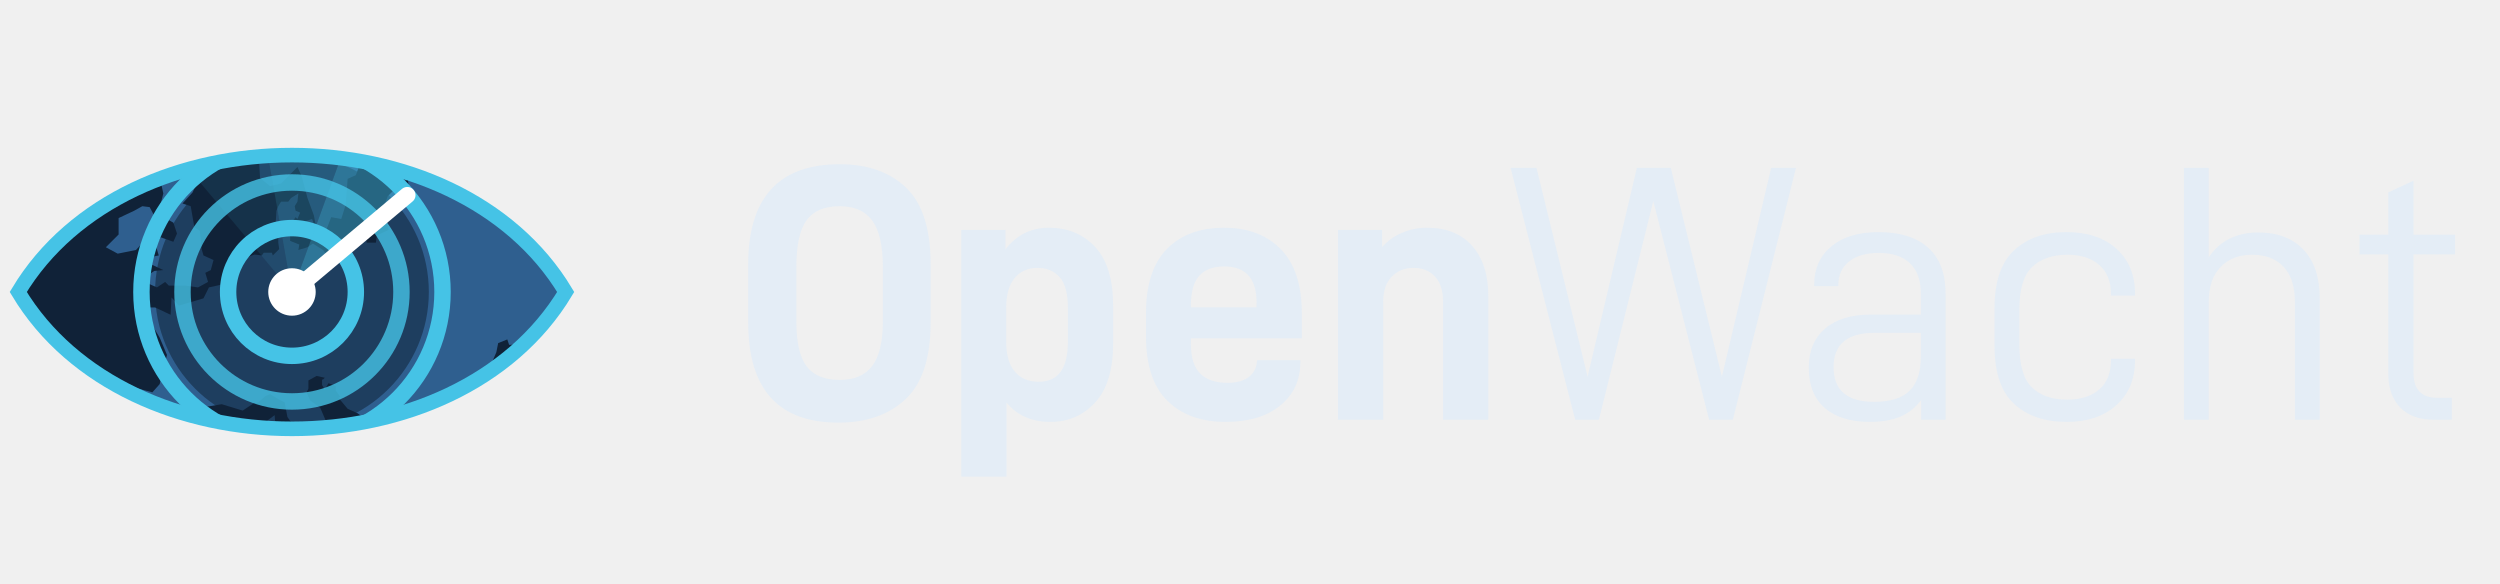
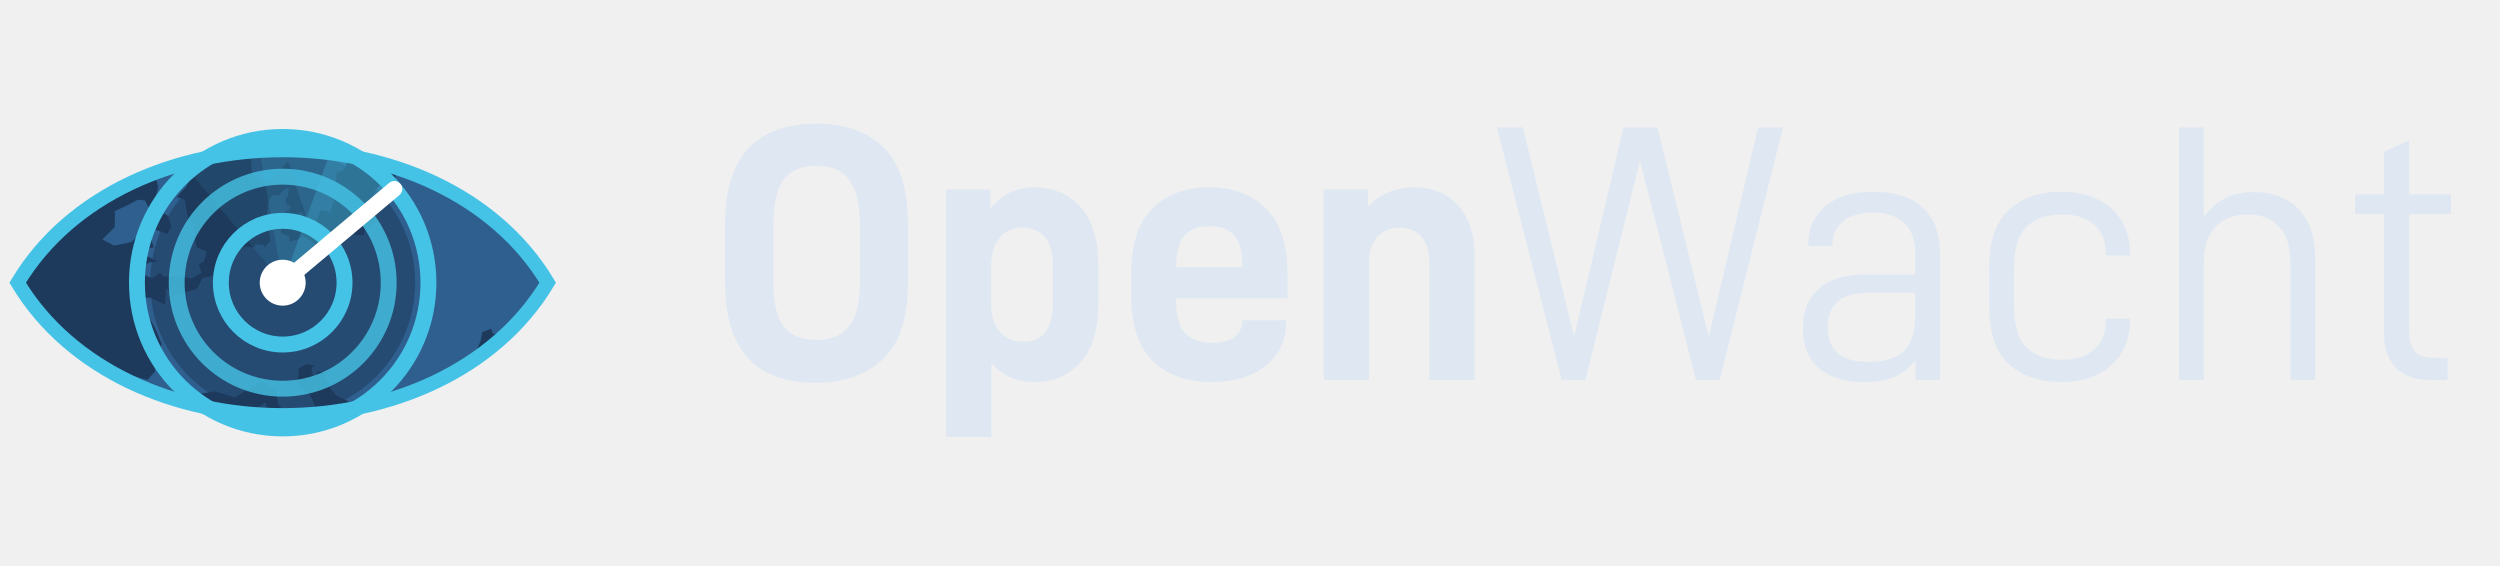
- <svg xmlns="http://www.w3.org/2000/svg" viewBox="0 0 274 64" role="img" aria-label="OpenWacht">
-   <g transform="translate(0 0)">
-     <defs>
-       <clipPath id="a">
-         <path d="M2 32 C14 12 50 12 62 32 C50 52 14 52 2 32 Z" />
-       </clipPath>
-     </defs>
-     <path d="M2 32 C14 12 50 12 62 32 C50 52 14 52 2 32 Z" fill="#102238" />
-     <g clip-path="url(#a)">
-       <g transform="translate(3.7 -2.2)">
-         <path fill="#2f5f8f" d="M59.6,56.3L58.9,57.2L59.1,57.5L59.1,57.6L57.9,58.6L57.2,58.5L56.8,58L57.4,57.7L57.5,57.7L57.6,57.3L58.5,57.1ZM45.2,59.1L46,59.5L47,59.3L48,59.3L48,59.6L48.7,59.3L48.6,59.8L46.7,60.2L46.7,59.9L45,59.8ZM34,55.8L33.5,57.1L33.7,57.6L33.5,58.4L32.4,57.8L31.8,57.6L29.9,56.8L30.1,55.9L31.7,56.1L33,55.9ZM26,50.7L26.7,51.9L26.4,54.1L25.8,53.9L25.3,54.4L24.8,54L24.9,52L24.7,51L25.3,51.1ZM26.5,49.1L26,50.4L25.5,50L25.3,48.9L25.6,48.3L26.4,47.7ZM11.2,29.6L9.2,30L7.9,29.3L9.3,27.9L9.3,26.1L11,25.3L11.9,24.8L12.7,24.9L13.4,26.2L12.5,27.2L12.4,28.3ZM30.8,27L30.2,28.3L29.2,27.4L29.1,26.7L30.5,26.2ZM17.5,20.3L16.1,21.8L17,21.8L18,22L17.4,23.3L16.3,24.5L17.2,24.8L17.6,27.1L18.2,27.5L18.4,29.5L18.6,30.2L19.7,30.7L19.4,31.8L18.8,32.1L19.1,33.1L18,33.7L16.6,33.5L14.8,33.5L14.4,33.1L13.5,33.7L12.6,33.3L11.7,33.7L11.3,33.2L13.2,31.9L14.2,31.8L12.7,31.1L12.6,30.4L13.7,30.2L13.4,29.2L13.9,28.2L15.3,28.7L15.7,27.8L15.3,26.6L14.2,26L14.1,25.5L14.6,24.9L14.5,24.4L13.8,25L14.2,23.4L14,22.5L14.8,20.9L15.8,19.8L16.4,20.1ZM13.6,5.2L13,6.1L13.2,7.5L11.8,8.3L9.5,8.4L8.8,8.4L8,7.7L6.6,6.3L7.5,6L6.7,4.5L7.9,4.9L8.1,4.4L7.2,3.4L8.1,2.7L9.1,3L9.4,4.5L10.8,4.2L11.3,5L12.7,4.7ZM2,59L2.2,59L3.3,58.6L4.6,57.2L5.2,56.3L6.2,56.6L6.9,57.5L8.1,57.7L9.4,58.3L10,58.5L11.5,57.9L13,57.9L13.9,57.4L15.3,57.1L17.5,57.1L19.7,57.3L20.4,57.6L21.7,57.1L23.1,57.2L23.6,57.6L24.6,57.6L26,57L27,57.3L26.9,58.1L28,57.6L28.1,57.9L27.4,58.7L27.4,59.4L27.8,59.9L27.6,61.3L26.7,62L2,62ZM61.2,62L61.2,61.9L61.2,60.7L61.3,60.2L61.3,60.2L61.5,58.7L61.9,57.4L61.9,57.4L61.5,56.2L61.6,55.4L61,54.8L61.3,54.1L60.5,54.5L59.4,54.4L58.7,55.6L56.8,56.3L55.5,55.7L54.1,55.9L53.9,56.7L53.1,57L51.6,56.4L50.2,56.7L49.2,55.3L48.1,54.5L48.5,53.1L47.6,52.5L48.8,50.7L50.7,50.3L50.9,48.9L53.3,48.6L54.5,47.2L55.8,46.4L57.8,45.8L60.2,46.3L62,46.4L62,62ZM62,41.5L60.8,41L59.3,40.8L58.1,40.2L58.8,39.7L59.3,38L58.5,37.6L59.8,36.4L59.7,36.1L58.8,36.7L58,37.1L57.4,37.8L56.5,38.2L55.7,39.1L56,40.1L56.7,40.3L57.8,39.9L57.7,40.5L56.6,41.2L55.3,42.5L54.6,42.4L54.6,41.5L53.3,41.4L53.4,41L54.4,40.2L53.9,39.9L52.1,40L51.9,39.4L50.9,39.8L50.7,40.8L50.1,42.2L50.2,42.6L49.7,43.1L49.3,43L49.4,45L48.9,45.8L48.6,47.1L49.2,47.9L49.5,48.5L50.6,48.9L50.5,49.3L49,49.7L48.6,50.3L47.7,51.3L47.2,50.6L47.1,50.3L46.4,50.4L45.7,50.3L44.2,50.9L45.2,51.7L44.6,52.1L43.9,52.2L43.1,51.4L42.9,51.8L43.3,52.8L44.1,53.5L43.6,53.9L44.4,54.5L45.1,54.9L45.2,55.9L44,55.6L44.5,56.4L43.6,56.6L44.3,58L43.4,58.1L42.2,57.5L41.6,56.3L41.3,55.2L40.7,54.5L40,53.6L39.9,53.2L39.7,53.1L39.6,52.7L38.9,52.2L38.7,51.4L38.7,50.3L38.9,49.8L38.7,49.5L38.4,49.4L38,48.9L37.5,48.6L36.3,48.1L35.5,47.5L34.4,47L33.4,45.8L33.6,45.7L33.1,45L33.1,44.5L32.3,44.2L31.9,44.9L31.6,44.4L31.6,43.8L31.7,43.8L31.9,43.6L31,43.4L30.1,43.9L30.1,44.8L29.9,45.2L30.3,46.1L31.4,46.9L32,48.3L33.4,49.6L34.4,49.6L34.7,49.9L34.4,50.3L35.5,50.8L36.4,51.3L37.6,52.1L37.7,52.4L37.5,53L36.8,52.3L35.6,52.1L35.1,53.1L36.1,53.7L36,54.6L35.4,54.7L34.8,56.1L34.2,56.3L34.2,55.8L34.5,54.9L34.7,54.5L34.2,53.6L33.8,52.8L33.3,52.6L32.9,51.9L32.1,51.6L31.5,50.9L30.6,50.8L29.6,50L28.5,48.9L27.8,47.9L27.5,46.3L26.9,46L25.9,45.4L25.4,45.6L24.6,46.3L24.1,46.4L22.9,47.2L20.6,46.5L18.8,46.8L18.5,47.8L18.5,48.8L17.2,49.7L15.5,49.7L15.3,50.3L14.4,51L13.7,52.3L14,53.3L13.2,53.9L12.7,54.9L11.7,55L10.5,56.1L8.9,55.7L7.6,55.4L6.7,55.8L6,56.2L5.4,55.9L5.1,55.3L4.9,54.2L3.8,53.6L3.2,53.9L2.6,53.5L2,53.5L2,53.2L2,53.2L2.4,52.3L2.6,51.3L2,50.9L2,50.7L2,50L2,50L2.3,49.2L3,48.8L3.2,48.2L3.8,47.3L3.9,46.6L3.9,46L4,45.4L4.3,44.3L4.1,43.4L6,42.8L7.4,43.5L8.9,43.9L10.1,44.5L11.1,44.7L13,45.2L13.8,44.3L14.6,41.1L13.8,39.2L13.2,38.2L11.7,37.1L11.9,35.9L13.3,35.9L15,36.7L15.1,34.8L15.9,35.7L18.6,34.9L19.2,33.7L20.1,33.5L21,33.3L21.6,32.9L22.8,30.6L24.2,30.1L25,30.2L25.2,29.9L26.1,29.9L26.2,30.2L26.9,29.5L26.8,28.8L26.8,27.9L26.5,26.9L26.6,25.3L26.8,24.8L27.1,24.3L27.9,24.3L28.2,23.9L29,23.4L28.9,24.3L28.6,24.8L28.7,25.3L29.2,25.5L28.9,26.2L28.7,26L27.9,27.1L28.1,27.9L28.1,28.6L29.1,29L29,29.6L30,29.3L30.6,28.9L31.7,29.6L32.1,30.1L32.8,29.6L34.3,28.8L35.5,28.2L36.4,28.4L36.5,28.8L37.5,28.8L37.6,28L38.9,27.4L38.5,26L38.4,24.8L38.8,23.7L39.5,23L40.4,24.2L41.1,24L41.1,22.7L41,21.8L40.8,22L40.1,21.5L39.9,20.6L40.9,20L41.9,19.6L42.9,19.7L43.7,19.5L44.4,18.4L43.4,17.8L42,18.2L40.7,19L39.4,19.5L38.8,18.7L37.9,18.2L37.9,16.6L37.4,15.2L37.7,14.2L38.2,13.1L39.6,11.1L40,10.7L39.8,10L38.7,9.4L37.6,10L37.1,11.2L37.3,12.2L36.3,13.6L34.9,15.1L34.5,17.5L35.1,18.6L36,19.5L35.3,21.4L34.4,21.8L34.2,24.6L33.7,26.2L32.6,26L32.1,27.3L31,27.4L30.7,25.8L30,23.9L29.4,21.6L28.9,20.5L27.1,22.3L25.9,22.6L24.8,21.7L24.7,19.9L25,16L25.8,15.1L27.9,13.9L29.5,12.3L30.9,10L32.5,6.9L33.5,5.6L35,3.5L36.2,2.6L37.1,2.6L37.4,2L41.1,2L41.1,2L41.9,2.8L42.3,2.1L43.5,2.7L45.2,2.6L48.1,3.5L48.8,4.1L49.3,5.1L49,6.2L48.2,7L44.9,6.7L44.5,7.1L45.9,7.9L46.8,10.2L47.9,10.4L48.5,10.6L48.4,9.8L47.7,9.3L47.9,8.6L49.9,8.9L50.3,8.3L49.4,7.4L50.1,5.3L50.7,5.1L51.6,5.4L51.4,4.2L50.4,3.6L50.3,2.5L49.6,2L51.7,2L51.7,2L51.9,2.2L51.3,2.7L51.8,3.6L52.5,3.8L53.2,3L52.8,2L52.8,2L62,2Z" />
-       </g>
-       <circle cx="32" cy="32" r="15" fill="#102238" opacity=".55" />
-       <circle cx="32" cy="32" r="7" fill="none" stroke="#45c3e6" stroke-width="1.8" />
-       <circle cx="32" cy="32" r="12" fill="none" stroke="#45c3e6" stroke-width="1.8" opacity=".8" />
-       <circle cx="32" cy="32" r="16.5" fill="none" stroke="#45c3e6" stroke-width="1.8" />
-       <path d="M32 32 L44.64 21.39 A16.5 16.5 0 0 0 37.64 16.50 Z" fill="#45c3e6" opacity="0.42" />
-       <path d="M32 32 L37.64 16.50 A16.5 16.5 0 0 0 29.13 15.75 Z" fill="#45c3e6" opacity="0.22" />
-       <path d="M32 32 L29.13 15.75 A16.5 16.5 0 0 0 21.39 19.36 Z" fill="#45c3e6" opacity="0.1" />
-       <path d="M32 32 L44.64 21.39" stroke="#ffffff" stroke-width="1.8" stroke-linecap="round" />
-       <circle cx="32" cy="32" r="2.6" fill="#ffffff" />
+ <svg xmlns="http://www.w3.org/2000/svg" viewBox="0 0 283 64" width="1132" height="256" role="img" aria-label="OpenWacht">
+   <path d="M2 32 C14 12 50 12 62 32 C50 52 14 52 2 32 Z" fill="#1d3a5c" />
+   <clipPath id="ow5">
+     <path d="M2 32 C14 12 50 12 62 32 C50 52 14 52 2 32 Z" />
+   </clipPath>
+   <g clip-path="url(#ow5)">
+     <g transform="translate(3.7 -2.2)">
+       <path fill="#2f5f8f" d="M59.6,56.3L58.9,57.2L59.1,57.5L59.1,57.6L57.9,58.6L57.2,58.5L56.8,58L57.4,57.7L57.5,57.7L57.6,57.3L58.5,57.1ZM45.2,59.1L46,59.5L47,59.3L48,59.3L48,59.6L48.7,59.3L48.6,59.8L46.7,60.2L46.7,59.9L45,59.8ZM34,55.8L33.5,57.1L33.7,57.6L33.5,58.4L32.4,57.8L31.8,57.6L29.9,56.8L30.1,55.9L31.7,56.1L33,55.9ZM26,50.7L26.7,51.9L26.4,54.1L25.8,53.9L25.3,54.4L24.8,54L24.9,52L24.7,51L25.3,51.1ZM26.5,49.1L26,50.4L25.5,50L25.3,48.9L25.6,48.3L26.4,47.7ZM11.2,29.6L9.2,30L7.9,29.3L9.3,27.9L9.3,26.1L11,25.3L11.9,24.8L12.7,24.9L13.4,26.2L12.5,27.2L12.4,28.3ZM30.8,27L30.2,28.3L29.2,27.4L29.1,26.7L30.5,26.2ZM17.5,20.3L16.1,21.8L17,21.8L18,22L17.4,23.3L16.3,24.5L17.2,24.8L17.6,27.1L18.2,27.5L18.4,29.5L18.6,30.2L19.7,30.7L19.4,31.8L18.8,32.1L19.1,33.1L18,33.7L16.6,33.5L14.8,33.5L14.4,33.1L13.5,33.7L12.6,33.3L11.7,33.7L11.3,33.2L13.2,31.9L14.2,31.8L12.7,31.1L12.6,30.4L13.7,30.2L13.4,29.2L13.9,28.2L15.3,28.7L15.7,27.8L15.3,26.6L14.2,26L14.1,25.5L14.6,24.9L14.5,24.4L13.8,25L14.2,23.4L14,22.5L14.8,20.9L15.8,19.8L16.4,20.1ZM13.6,5.2L13,6.1L13.2,7.5L11.8,8.3L9.5,8.4L8.8,8.4L8,7.7L6.6,6.3L7.5,6L6.7,4.5L7.9,4.9L8.1,4.4L7.2,3.4L8.1,2.7L9.1,3L9.4,4.5L10.8,4.2L11.3,5L12.7,4.7ZM2,59L2.2,59L3.3,58.6L4.6,57.2L5.2,56.3L6.2,56.6L6.9,57.5L8.1,57.7L9.4,58.3L10,58.5L11.5,57.9L13,57.9L13.9,57.4L15.3,57.1L17.5,57.1L19.7,57.3L20.4,57.6L21.7,57.1L23.1,57.2L23.6,57.6L24.6,57.6L26,57L27,57.3L26.9,58.1L28,57.6L28.1,57.9L27.4,58.7L27.4,59.4L27.8,59.9L27.6,61.3L26.7,62L2,62ZM61.2,62L61.2,61.9L61.2,60.7L61.3,60.2L61.3,60.2L61.5,58.7L61.9,57.4L61.9,57.4L61.5,56.2L61.6,55.4L61,54.8L61.3,54.1L60.5,54.5L59.4,54.4L58.7,55.6L56.8,56.3L55.5,55.7L54.1,55.9L53.9,56.7L53.1,57L51.6,56.4L50.2,56.7L49.2,55.3L48.1,54.5L48.5,53.1L47.6,52.5L48.8,50.7L50.7,50.3L50.9,48.9L53.3,48.6L54.5,47.2L55.8,46.4L57.8,45.8L60.2,46.3L62,46.4L62,62ZM62,41.5L60.8,41L59.3,40.8L58.1,40.2L58.8,39.7L59.3,38L58.5,37.6L59.8,36.4L59.7,36.1L58.8,36.7L58,37.1L57.4,37.8L56.5,38.2L55.7,39.1L56,40.1L56.7,40.3L57.8,39.9L57.7,40.5L56.6,41.2L55.3,42.5L54.6,42.4L54.6,41.5L53.3,41.4L53.4,41L54.4,40.2L53.9,39.9L52.1,40L51.9,39.4L50.9,39.8L50.7,40.8L50.1,42.2L50.2,42.6L49.7,43.1L49.3,43L49.4,45L48.9,45.8L48.6,47.1L49.2,47.9L49.5,48.5L50.6,48.9L50.5,49.3L49,49.7L48.6,50.3L47.7,51.3L47.2,50.6L47.1,50.3L46.4,50.4L45.7,50.3L44.2,50.9L45.2,51.7L44.6,52.1L43.9,52.2L43.1,51.4L42.9,51.8L43.3,52.8L44.1,53.5L43.6,53.9L44.4,54.5L45.1,54.9L45.2,55.9L44,55.6L44.5,56.4L43.6,56.6L44.3,58L43.4,58.1L42.2,57.5L41.6,56.3L41.3,55.2L40.7,54.5L40,53.6L39.9,53.2L39.7,53.1L39.6,52.7L38.9,52.2L38.7,51.4L38.7,50.3L38.9,49.8L38.7,49.5L38.4,49.4L38,48.9L37.5,48.6L36.3,48.1L35.5,47.5L34.4,47L33.4,45.8L33.6,45.7L33.1,45L33.1,44.5L32.3,44.2L31.9,44.9L31.6,44.4L31.6,43.8L31.7,43.8L31.9,43.6L31,43.4L30.1,43.9L30.1,44.8L29.9,45.2L30.3,46.1L31.4,46.9L32,48.3L33.4,49.6L34.4,49.6L34.7,49.9L34.4,50.3L35.5,50.8L36.4,51.3L37.6,52.1L37.7,52.4L37.5,53L36.8,52.3L35.6,52.1L35.1,53.1L36.1,53.7L36,54.6L35.4,54.7L34.8,56.1L34.2,56.3L34.2,55.8L34.5,54.9L34.7,54.5L34.2,53.6L33.8,52.8L33.3,52.6L32.9,51.9L32.1,51.6L31.5,50.9L30.6,50.8L29.6,50L28.5,48.9L27.8,47.9L27.5,46.3L26.9,46L25.9,45.4L25.4,45.6L24.6,46.3L24.1,46.4L22.9,47.2L20.6,46.5L18.8,46.8L18.5,47.8L18.5,48.8L17.2,49.7L15.5,49.7L15.3,50.3L14.4,51L13.7,52.3L14,53.3L13.2,53.9L12.7,54.9L11.7,55L10.5,56.1L8.9,55.7L7.6,55.4L6.7,55.8L6,56.2L5.4,55.9L5.1,55.3L4.9,54.2L3.8,53.6L3.2,53.9L2.6,53.5L2,53.5L2,53.2L2,53.2L2.4,52.3L2.6,51.3L2,50.9L2,50.7L2,50L2,50L2.3,49.2L3,48.8L3.2,48.2L3.8,47.3L3.9,46.6L3.9,46L4,45.4L4.3,44.3L4.1,43.4L6,42.8L7.4,43.5L8.9,43.9L10.1,44.5L11.1,44.7L13,45.2L13.8,44.3L14.6,41.1L13.8,39.2L13.2,38.2L11.7,37.1L11.9,35.9L13.3,35.9L15,36.7L15.1,34.8L15.9,35.7L18.6,34.9L19.2,33.7L20.1,33.5L21,33.3L21.6,32.9L22.8,30.6L24.2,30.1L25,30.2L25.2,29.9L26.1,29.9L26.2,30.2L26.9,29.5L26.8,28.8L26.8,27.9L26.5,26.9L26.6,25.3L26.8,24.8L27.1,24.3L27.9,24.3L28.2,23.9L29,23.4L28.9,24.3L28.6,24.8L28.7,25.3L29.2,25.5L28.9,26.2L28.7,26L27.9,27.1L28.1,27.9L28.1,28.6L29.1,29L29,29.6L30,29.3L30.6,28.9L31.7,29.6L32.1,30.1L32.8,29.6L34.3,28.8L35.5,28.2L36.4,28.4L36.5,28.8L37.5,28.8L37.6,28L38.9,27.4L38.5,26L38.4,24.8L38.8,23.7L39.5,23L40.4,24.2L41.1,24L41.1,22.7L41,21.8L40.8,22L40.1,21.5L39.9,20.6L40.9,20L41.9,19.6L42.9,19.7L43.7,19.5L44.4,18.4L43.4,17.8L42,18.2L40.7,19L39.4,19.5L38.8,18.7L37.9,18.2L37.9,16.6L37.4,15.2L37.7,14.2L38.2,13.1L39.6,11.1L40,10.7L39.8,10L38.7,9.4L37.6,10L37.1,11.2L37.3,12.2L36.3,13.6L34.9,15.1L34.5,17.5L35.1,18.6L36,19.5L35.3,21.4L34.4,21.8L34.2,24.6L33.7,26.2L32.6,26L32.1,27.3L31,27.4L30.7,25.8L30,23.9L29.4,21.6L28.9,20.5L27.1,22.3L25.9,22.6L24.8,21.7L24.7,19.9L25,16L25.8,15.1L27.9,13.9L29.5,12.3L30.9,10L32.5,6.9L33.5,5.6L35,3.5L36.2,2.6L37.1,2.6L37.4,2L41.1,2L41.1,2L41.9,2.8L42.3,2.1L43.5,2.7L45.2,2.6L48.1,3.5L48.8,4.1L49.3,5.1L49,6.2L48.2,7L44.9,6.7L44.5,7.1L45.9,7.9L46.8,10.2L47.9,10.4L48.5,10.6L48.4,9.8L47.7,9.3L47.9,8.6L49.9,8.9L50.3,8.3L49.4,7.4L50.1,5.3L50.7,5.1L51.6,5.4L51.4,4.2L50.4,3.6L50.3,2.5L49.6,2L51.7,2L51.7,2L51.9,2.2L51.3,2.7L51.8,3.6L52.5,3.8L53.2,3L52.8,2L52.8,2L62,2Z" />
    </g>
-     <path d="M2 32 C14 12 50 12 62 32 C50 52 14 52 2 32 Z" fill="none" stroke="#45c3e6" stroke-width="1.6" />
+     <circle cx="32" cy="32" r="15" fill="#1d3a5c" opacity=".55" />
  </g>
-   <path fill="#e4edf6" d="M82.0 35.32V29.0Q82.0 18.0 92.04 18.0Q96.64 18.0 99.32 20.58Q102.0 23.16 102.0 29.0V35.32Q102.0 41.16 99.26 43.74Q96.52 46.32 91.88 46.32Q82.0 46.32 82.0 35.32ZM96.76 35.24V29.28Q96.76 25.76 95.6 24.18Q94.44 22.6 92.04 22.6Q89.52 22.6 88.4 24.14Q87.28 25.68 87.28 29.28V35.24Q87.28 38.64 88.4 40.14Q89.52 41.64 92.04 41.64Q94.44 41.64 95.6 40.1Q96.76 38.56 96.76 35.24ZM105.36 25.2H110.2V27.32Q112.04 24.96 114.96 24.96Q118.08 24.96 120.04 27.08Q122.0 29.2 122.0 33.52V37.64Q122.0 41.96 120.04 44.1Q118.08 46.24 115.12 46.24Q112.04 46.24 110.32 44.12V52.24H105.36ZM117.04 37.48V33.72Q117.04 31.4 116.14 30.38Q115.24 29.36 113.72 29.36Q112.12 29.36 111.2 30.48Q110.28 31.6 110.28 33.72V37.48Q110.28 39.6 111.22 40.72Q112.16 41.84 113.84 41.84Q117.04 41.84 117.04 37.48ZM130.52 37.08V37.64Q130.52 39.96 131.56 40.96Q132.6 41.96 134.52 41.96Q136.0 41.96 136.84 41.34Q137.68 40.72 137.76 39.6L137.8 39.48H142.52V39.68Q142.52 42.64 140.32 44.44Q138.12 46.24 134.32 46.24Q130.32 46.24 127.96 43.94Q125.6 41.64 125.6 36.84V34.32Q125.6 29.64 127.88 27.3Q130.16 24.96 134.16 24.96Q138.08 24.96 140.38 27.32Q142.68 29.68 142.68 34.32V37.08ZM130.52 33.56V33.68H137.72V33.16Q137.72 29.2 134.16 29.2Q132.4 29.2 131.46 30.2Q130.52 31.2 130.52 33.56ZM146.64 25.2H151.48V27.08Q152.4 26.04 153.7 25.5Q155 24.96 156.4 24.96Q159.6 24.96 161.36 26.96Q163.12 28.96 163.12 32.44V46.0H158.16V33.04Q158.16 31.28 157.28 30.32Q156.4 29.36 154.92 29.36Q153.48 29.36 152.54 30.32Q151.6 31.28 151.6 33.04V46.0H146.64Z" />
-   <path fill="#e4edf6" d="M196.84 18.4 189.92 46.0H187.32L181.2 22.04L175.24 46.0H172.64L165.56 18.4H168.4L174 41.28L179.4 18.4H183.12L188.72 41.28L194.12 18.4ZM213.24 32.2V46.0H210.56V43.84Q209.64 45.08 208.28 45.66Q206.92 46.24 204.96 46.24Q201.76 46.24 200 44.72Q198.24 43.2 198.24 40.28Q198.24 37.56 200.02 36.02Q201.8 34.48 205.04 34.48H210.52V32.16Q210.52 29.96 209.32 28.84Q208.12 27.72 205.92 27.72Q203.84 27.72 202.66 28.66Q201.48 29.6 201.48 31.24V31.36H198.84V31.16Q198.84 28.56 200.72 27.0Q202.6 25.44 205.88 25.44Q209.44 25.44 211.34 27.16Q213.24 28.88 213.24 32.2ZM210.52 39.12V36.48H205.44Q200.96 36.48 200.96 40.24Q200.96 44.04 205.4 44.04Q208.08 44.04 209.3 42.82Q210.52 41.6 210.52 39.12ZM218.6 37.92V33.76Q218.6 29.44 220.74 27.44Q222.88 25.44 226.48 25.44Q229.96 25.44 231.98 27.28Q234 29.12 234 32.2V32.4H231.36V32.2Q231.36 30.16 230.08 29.04Q228.8 27.92 226.6 27.92Q224.12 27.92 222.72 29.26Q221.32 30.6 221.32 33.92V37.76Q221.32 41.12 222.7 42.46Q224.08 43.8 226.56 43.8Q228.8 43.8 230.08 42.68Q231.36 41.56 231.36 39.52V39.32H234V39.48Q234 42.56 231.96 44.4Q229.92 46.24 226.52 46.24Q222.88 46.24 220.74 44.26Q218.6 42.28 218.6 37.92ZM239.36 18.4H242.08V28.2Q243.92 25.48 247.52 25.48Q250.68 25.48 252.46 27.36Q254.24 29.24 254.24 32.68V46.0H251.52V33.08Q251.52 30.56 250.28 29.24Q249.04 27.92 246.84 27.92Q244.68 27.92 243.38 29.26Q242.08 30.6 242.08 33.08V46.0H239.36ZM264.52 27.88V40.84Q264.52 43.6 267.12 43.6H268.72V46.0H266.68Q264.36 46.0 263.06 44.66Q261.76 43.32 261.76 40.96V27.88H258.6V25.72H261.76V21.08L264.52 19.8V25.72H269.08V27.88Z" />
+   <circle cx="32" cy="32" r="7" fill="none" stroke="#45c3e6" stroke-width="1.8" />
+   <circle cx="32" cy="32" r="12" fill="none" stroke="#45c3e6" stroke-width="1.8" opacity=".8" />
+   <circle cx="32" cy="32" r="16.5" fill="none" stroke="#45c3e6" stroke-width="1.8" />
+   <path d="M32 32 L44.64 21.39 A16.5 16.5 0 0 0 37.64 16.50 Z" fill="#45c3e6" opacity="0.42" />
+   <path d="M32 32 L37.64 16.50 A16.5 16.5 0 0 0 29.13 15.75 Z" fill="#45c3e6" opacity="0.22" />
+   <path d="M32 32 L29.13 15.75 A16.5 16.5 0 0 0 21.39 19.36 Z" fill="#45c3e6" opacity="0.1" />
+   <path d="M32 32 L44.64 21.39" stroke="#ffffff" stroke-width="1.8" stroke-linecap="round" />
+   <circle cx="32" cy="32" r="2.6" fill="#ffffff" />
+   <path d="M2 32 C14 12 50 12 62 32 C50 52 14 52 2 32 Z" fill="none" stroke="#45c3e6" stroke-width="1.6" />
+   <path d="M82.071 31.939V25.393Q82.071 14 92.47 14Q97.234 14 100.01 16.672Q102.786 19.344 102.786 25.393V31.939Q102.786 37.987 99.948 40.659Q97.11 43.331 92.304 43.331Q82.071 43.331 82.071 31.939ZM97.359 31.856V25.683Q97.359 22.037 96.157 20.401Q94.956 18.764 92.47 18.764Q89.86 18.764 88.7 20.359Q87.54 21.954 87.54 25.683V31.856Q87.54 35.377 88.7 36.931Q89.86 38.484 92.47 38.484Q94.956 38.484 96.157 36.889Q97.359 35.294 97.359 31.856Z M107.094 21.457H112.107V23.653Q114.013 21.209 117.037 21.209Q120.269 21.209 122.299 23.404Q124.329 25.6 124.329 30.074V34.341Q124.329 38.816 122.299 41.032Q120.269 43.249 117.203 43.249Q114.013 43.249 112.231 41.053V49.463H107.094ZM119.191 34.176V30.281Q119.191 27.879 118.259 26.822Q117.327 25.766 115.753 25.766Q114.096 25.766 113.143 26.926Q112.19 28.086 112.19 30.281V34.176Q112.19 36.371 113.164 37.531Q114.137 38.691 115.877 38.691Q119.191 38.691 119.191 34.176Z M133.153 33.761V34.341Q133.153 36.744 134.23 37.78Q135.307 38.816 137.296 38.816Q138.829 38.816 139.699 38.174Q140.569 37.531 140.651 36.371L140.693 36.247H145.581V36.454Q145.581 39.52 143.303 41.384Q141.024 43.249 137.089 43.249Q132.946 43.249 130.501 40.866Q128.057 38.484 128.057 33.513V30.903Q128.057 26.056 130.419 23.632Q132.78 21.209 136.923 21.209Q140.983 21.209 143.365 23.653Q145.747 26.097 145.747 30.903V33.761ZM133.153 30.116V30.24H140.61V29.701Q140.61 25.6 136.923 25.6Q135.1 25.6 134.126 26.636Q133.153 27.671 133.153 30.116Z M149.849 21.457H154.861V23.404Q155.814 22.327 157.161 21.768Q158.507 21.209 159.957 21.209Q163.271 21.209 165.094 23.28Q166.917 25.351 166.917 28.956V43.0H161.78V29.577Q161.78 27.754 160.869 26.76Q159.957 25.766 158.424 25.766Q156.933 25.766 155.959 26.76Q154.986 27.754 154.986 29.577V43.0H149.849Z" fill="#dfe8f2" />
+   <path d="M201.841 14.414 194.674 43.0H191.981L185.643 18.184L179.47 43.0H176.777L169.444 14.414H172.386L178.186 38.111L183.779 14.414H187.631L193.431 38.111L199.024 14.414Z M219.614 28.707V43.0H216.839V40.763Q215.886 42.047 214.477 42.648Q213.069 43.249 211.039 43.249Q207.724 43.249 205.901 41.674Q204.079 40.1 204.079 37.076Q204.079 34.259 205.922 32.664Q207.766 31.069 211.121 31.069H216.797V28.666Q216.797 26.387 215.554 25.227Q214.311 24.067 212.033 24.067Q209.879 24.067 208.656 25.041Q207.434 26.014 207.434 27.713V27.837H204.7V27.63Q204.7 24.937 206.647 23.321Q208.594 21.706 211.991 21.706Q215.679 21.706 217.646 23.487Q219.614 25.269 219.614 28.707ZM216.797 35.874V33.14H211.536Q206.896 33.14 206.896 37.034Q206.896 40.97 211.494 40.97Q214.27 40.97 215.534 39.706Q216.797 38.443 216.797 35.874Z M225.166 34.631V30.323Q225.166 25.849 227.382 23.777Q229.599 21.706 233.327 21.706Q236.931 21.706 239.024 23.611Q241.116 25.517 241.116 28.707V28.914H238.381V28.707Q238.381 26.594 237.056 25.434Q235.73 24.274 233.451 24.274Q230.883 24.274 229.433 25.662Q227.983 27.05 227.983 30.489V34.466Q227.983 37.946 229.412 39.334Q230.841 40.721 233.41 40.721Q235.73 40.721 237.056 39.561Q238.381 38.401 238.381 36.289V36.081H241.116V36.247Q241.116 39.437 239.003 41.343Q236.89 43.249 233.369 43.249Q229.599 43.249 227.382 41.198Q225.166 39.147 225.166 34.631Z M246.667 14.414H249.484V24.564Q251.39 21.747 255.119 21.747Q258.391 21.747 260.235 23.694Q262.079 25.641 262.079 29.204V43.0H259.261V29.619Q259.261 27.009 257.977 25.641Q256.693 24.274 254.414 24.274Q252.177 24.274 250.831 25.662Q249.484 27.05 249.484 29.619V43.0H246.667Z M272.726 24.233V37.656Q272.726 40.514 275.419 40.514H277.076V43.0H274.963Q272.56 43.0 271.214 41.612Q269.867 40.224 269.867 37.78V24.233H266.594V21.996H269.867V17.19L272.726 15.864V21.996H277.449V24.233Z" fill="#dfe8f2" />
</svg>
